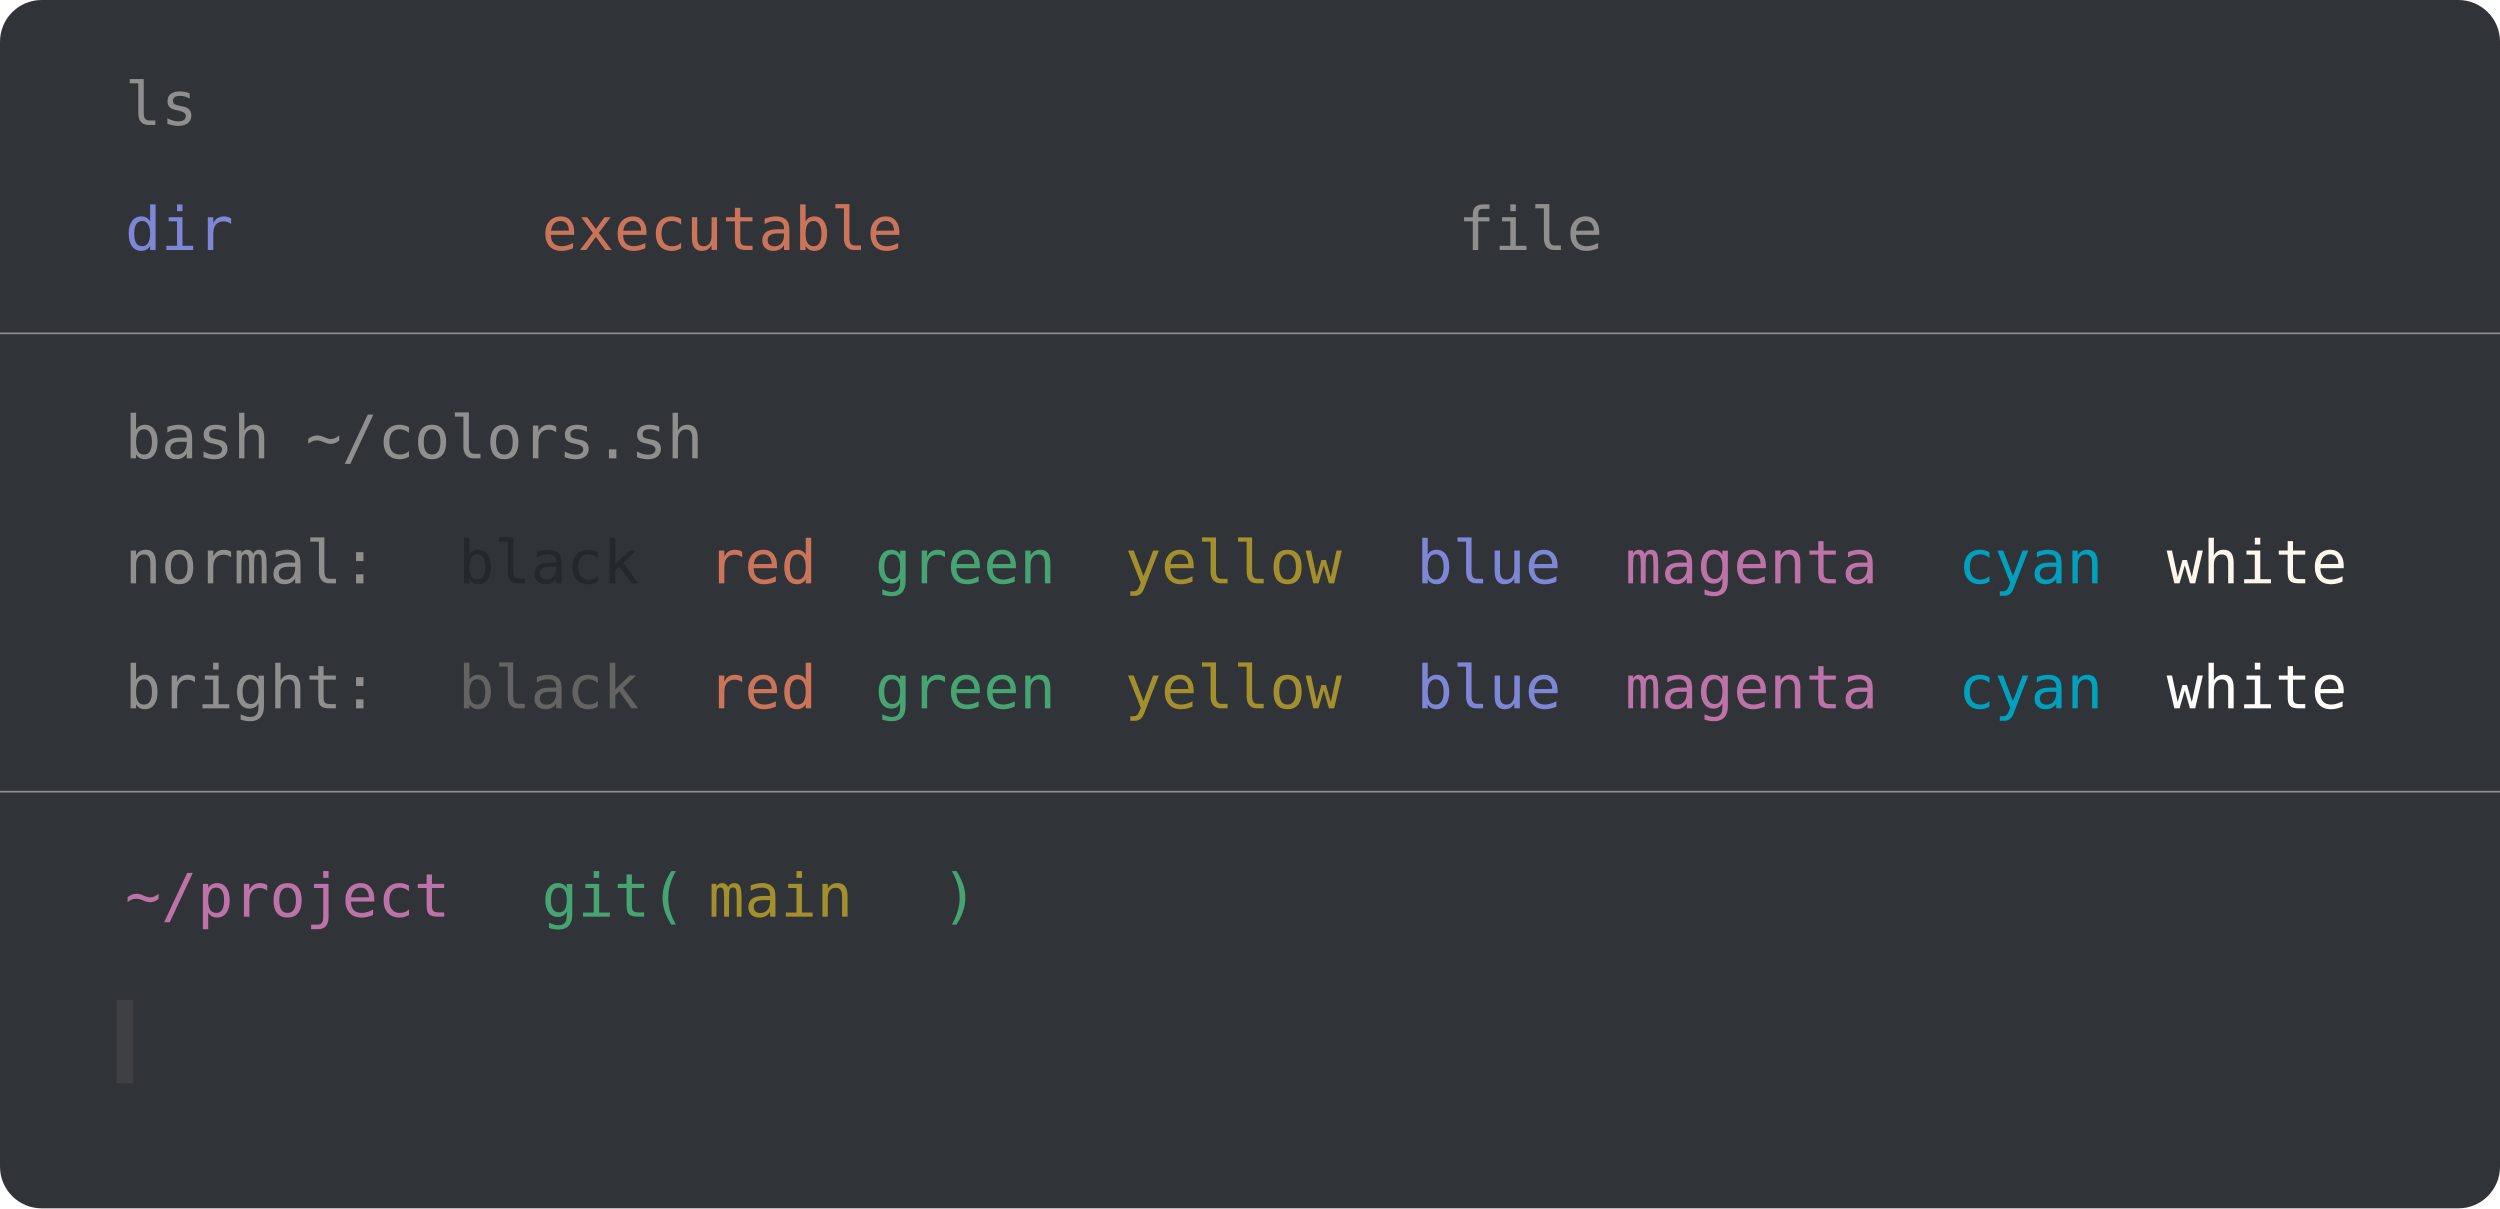
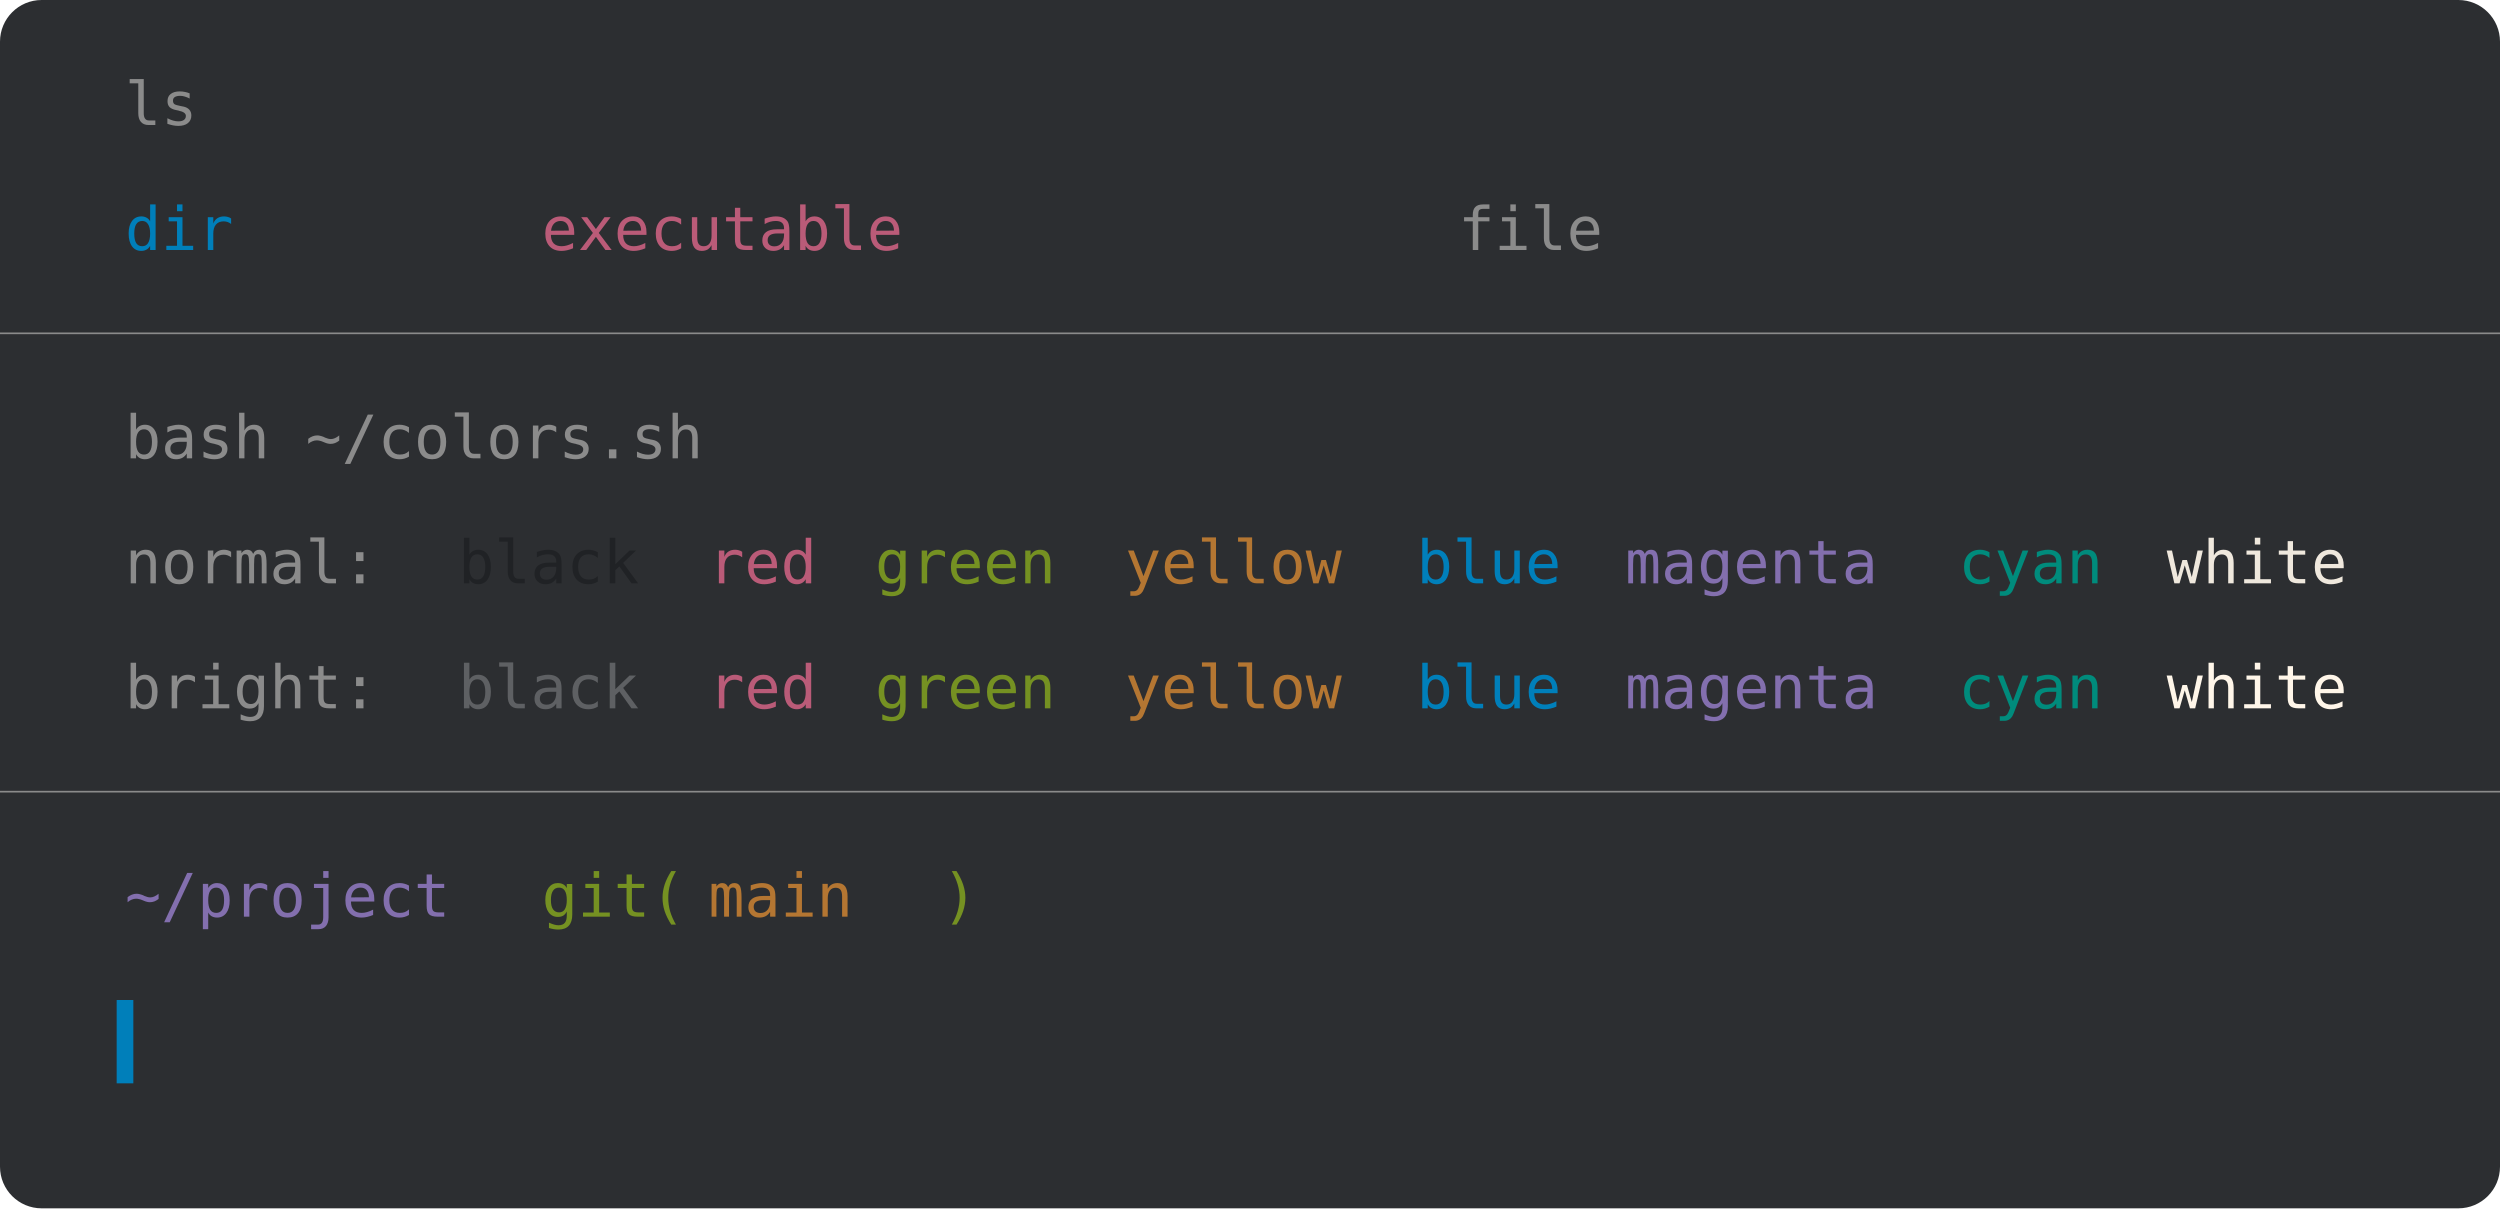
<svg xmlns="http://www.w3.org/2000/svg" viewBox="0 0 300 145">
-   <rect width="300" height="145" fill="#303338" class="Dynamic" rx="5" />
-   <text x="15" y="15" fill="#8F8F8F" class="Dynamic" font-family="monospace" font-size=".6em">ls</text>
-   <text x="15" y="30" fill="#7E87D6" class="Dynamic" font-family="monospace" font-size=".6em">
+   <rect width="300" height="145" fill="#2c2e31" class="Dynamic" rx="5" />
+   <text x="15" y="15" fill="#8b8b8b" class="Dynamic" font-family="monospace" font-size=".6em">ls</text>
+   <text x="15" y="30" fill="#007fba" class="Dynamic" font-family="monospace" font-size=".6em">
dir
</text>
-   <text x="65" y="30" fill="#CB7459" class="Dynamic" font-family="monospace" font-size=".6em">
+   <text x="65" y="30" fill="#ba5b78" class="Dynamic" font-family="monospace" font-size=".6em">
executable
</text>
-   <text x="175" y="30" fill="#8F8F8F" class="Dynamic" font-family="monospace" font-size=".6em">
+   <text x="175" y="30" fill="#8b8b8b" class="Dynamic" font-family="monospace" font-size=".6em">
file
</text>
-   <path stroke="#8F8F8F" d="M0 40h300" class="Dynamic" style="stroke-width:.2" />
-   <text x="15" y="55" fill="#8F8F8F" class="Dynamic" font-family="monospace" font-size=".6em">bash ~/colors.sh</text>
-   <text x="15" y="70" fill="#8F8F8F" class="Dynamic" font-family="monospace" font-size=".6em">
+   <path stroke="#8b8b8b" d="M0 40h300" class="Dynamic" style="stroke-width:.2" />
+   <text x="15" y="55" fill="#8b8b8b" class="Dynamic" font-family="monospace" font-size=".6em">bash ~/colors.sh</text>
+   <text x="15" y="70" fill="#8b8b8b" class="Dynamic" font-family="monospace" font-size=".6em">
normal:
</text>
-   <text x="55" y="70" fill="#24272B" class="Dynamic" font-family="monospace" font-size=".6em">
+   <text x="55" y="70" fill="#202225" class="Dynamic" font-family="monospace" font-size=".6em">
black
</text>
-   <text x="85" y="70" fill="#CB7459" class="Dynamic" font-family="monospace" font-size=".6em">
+   <text x="85" y="70" fill="#ba5b78" class="Dynamic" font-family="monospace" font-size=".6em">
red
</text>
-   <text x="105" y="70" fill="#46A473" class="Dynamic" font-family="monospace" font-size=".6em">
+   <text x="105" y="70" fill="#759122" class="Dynamic" font-family="monospace" font-size=".6em">
green
</text>
-   <text x="135" y="70" fill="#A38F2D" class="Dynamic" font-family="monospace" font-size=".6em">
+   <text x="135" y="70" fill="#b47632" class="Dynamic" font-family="monospace" font-size=".6em">
yellow
</text>
-   <text x="170" y="70" fill="#7E87D6" class="Dynamic" font-family="monospace" font-size=".6em">
+   <text x="170" y="70" fill="#007fba" class="Dynamic" font-family="monospace" font-size=".6em">
blue
</text>
-   <text x="195" y="70" fill="#BD72A8" class="Dynamic" font-family="monospace" font-size=".6em">
+   <text x="195" y="70" fill="#836fae" class="Dynamic" font-family="monospace" font-size=".6em">
magenta
</text>
-   <text x="235" y="70" fill="#00A0BE" class="Dynamic" font-family="monospace" font-size=".6em">
+   <text x="235" y="70" fill="#008b7c" class="Dynamic" font-family="monospace" font-size=".6em">
cyan
</text>
-   <text x="260" y="70" fill="#fff7ed" class="Dynamic" font-family="monospace" font-size=".6em">
+   <text x="260" y="70" fill="#efe8dd" class="Dynamic" font-family="monospace" font-size=".6em">
white
</text>
-   <text x="15" y="85" fill="#8F8F8F" class="Dynamic" font-family="monospace" font-size=".6em">
+   <text x="15" y="85" fill="#8b8b8b" class="Dynamic" font-family="monospace" font-size=".6em">
bright:
</text>
-   <text x="55" y="85" fill="#636363" class="Dynamic" font-family="monospace" font-size=".6em">
+   <text x="55" y="85" fill="#5e6063" class="Dynamic" font-family="monospace" font-size=".6em">
black
</text>
-   <text x="85" y="85" fill="#CB7459" class="Dynamic" font-family="monospace" font-size=".6em">
+   <text x="85" y="85" fill="#ba5b78" class="Dynamic" font-family="monospace" font-size=".6em">
red
</text>
-   <text x="105" y="85" fill="#46A473" class="Dynamic" font-family="monospace" font-size=".6em">
+   <text x="105" y="85" fill="#759122" class="Dynamic" font-family="monospace" font-size=".6em">
green
</text>
-   <text x="135" y="85" fill="#A38F2D" class="Dynamic" font-family="monospace" font-size=".6em">
+   <text x="135" y="85" fill="#b47632" class="Dynamic" font-family="monospace" font-size=".6em">
yellow
</text>
-   <text x="170" y="85" fill="#7e87d6" class="Dynamic" font-family="monospace" font-size=".6em">
+   <text x="170" y="85" fill="#007fba" class="Dynamic" font-family="monospace" font-size=".6em">
blue
</text>
-   <text x="195" y="85" fill="#BD72A8" class="Dynamic" font-family="monospace" font-size=".6em">
+   <text x="195" y="85" fill="#836fae" class="Dynamic" font-family="monospace" font-size=".6em">
magenta
</text>
-   <text x="235" y="85" fill="#00A0BE" class="Dynamic" font-family="monospace" font-size=".6em">
+   <text x="235" y="85" fill="#008b7c" class="Dynamic" font-family="monospace" font-size=".6em">
cyan
</text>
-   <text x="260" y="85" fill="#fffdfb" class="Dynamic" font-family="monospace" font-size=".6em">
+   <text x="260" y="85" fill="#fff6e9" class="Dynamic" font-family="monospace" font-size=".6em">
white
</text>
-   <path stroke="#8F8F8F" d="M0 95h300" class="Dynamic" style="stroke-width:.2" />
-   <text x="15" y="110" fill="#BD72A8" class="Dynamic" font-family="monospace" font-size=".6em">
+   <path stroke="#8b8b8b" d="M0 95h300" class="Dynamic" style="stroke-width:.2" />
+   <text x="15" y="110" fill="#836fae" class="Dynamic" font-family="monospace" font-size=".6em">
~/project
</text>
-   <text x="65" y="110" fill="#46A473" class="Dynamic" font-family="monospace" font-size=".6em">
+   <text x="65" y="110" fill="#759122" class="Dynamic" font-family="monospace" font-size=".6em">
git(
    </text>
-   <text x="85" y="110" fill="#A38F2D" class="Dynamic" font-family="monospace" font-size=".6em">
+   <text x="85" y="110" fill="#b47632" class="Dynamic" font-family="monospace" font-size=".6em">
      main
    </text>
-   <text x="113" y="110" fill="#46A473" class="Dynamic" font-family="monospace" font-size=".6em">
+   <text x="113" y="110" fill="#759122" class="Dynamic" font-family="monospace" font-size=".6em">
      )
</text>
-   <path stroke="#3E4044" d="M15 120v10" class="Dynamic" style="stroke-width:2" />
+   <path stroke="#007fba" d="M15 120v10" class="Dynamic" style="stroke-width:2" />
</svg>
